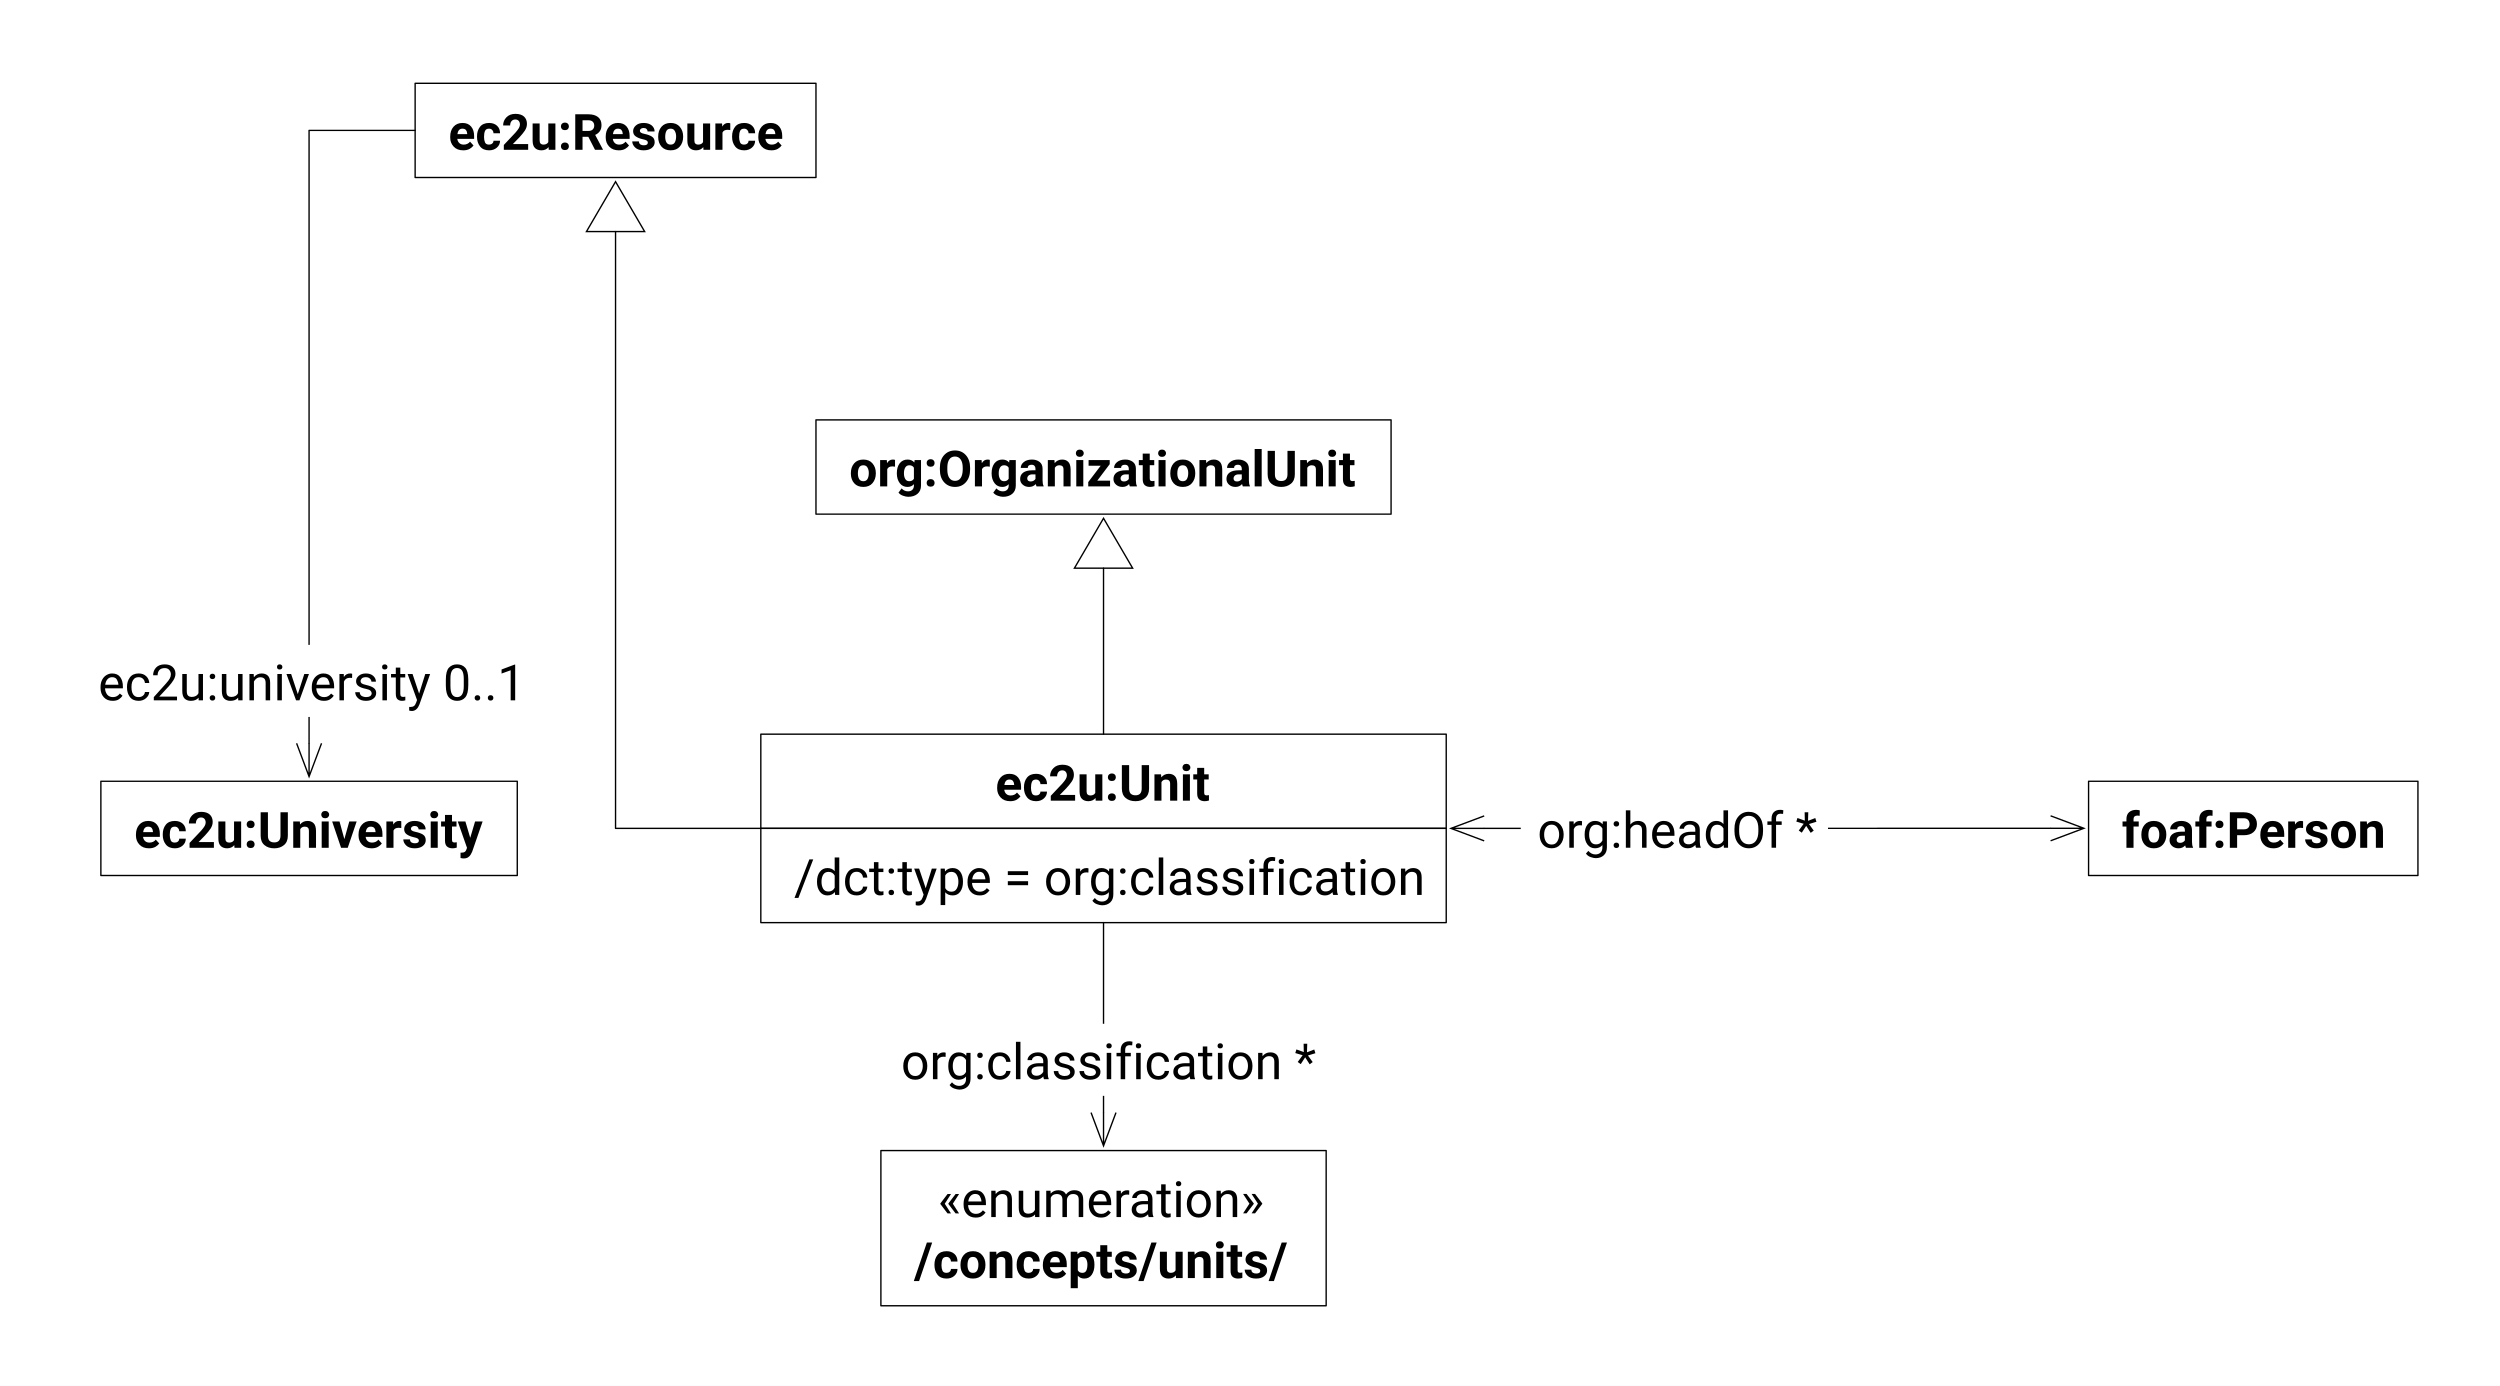
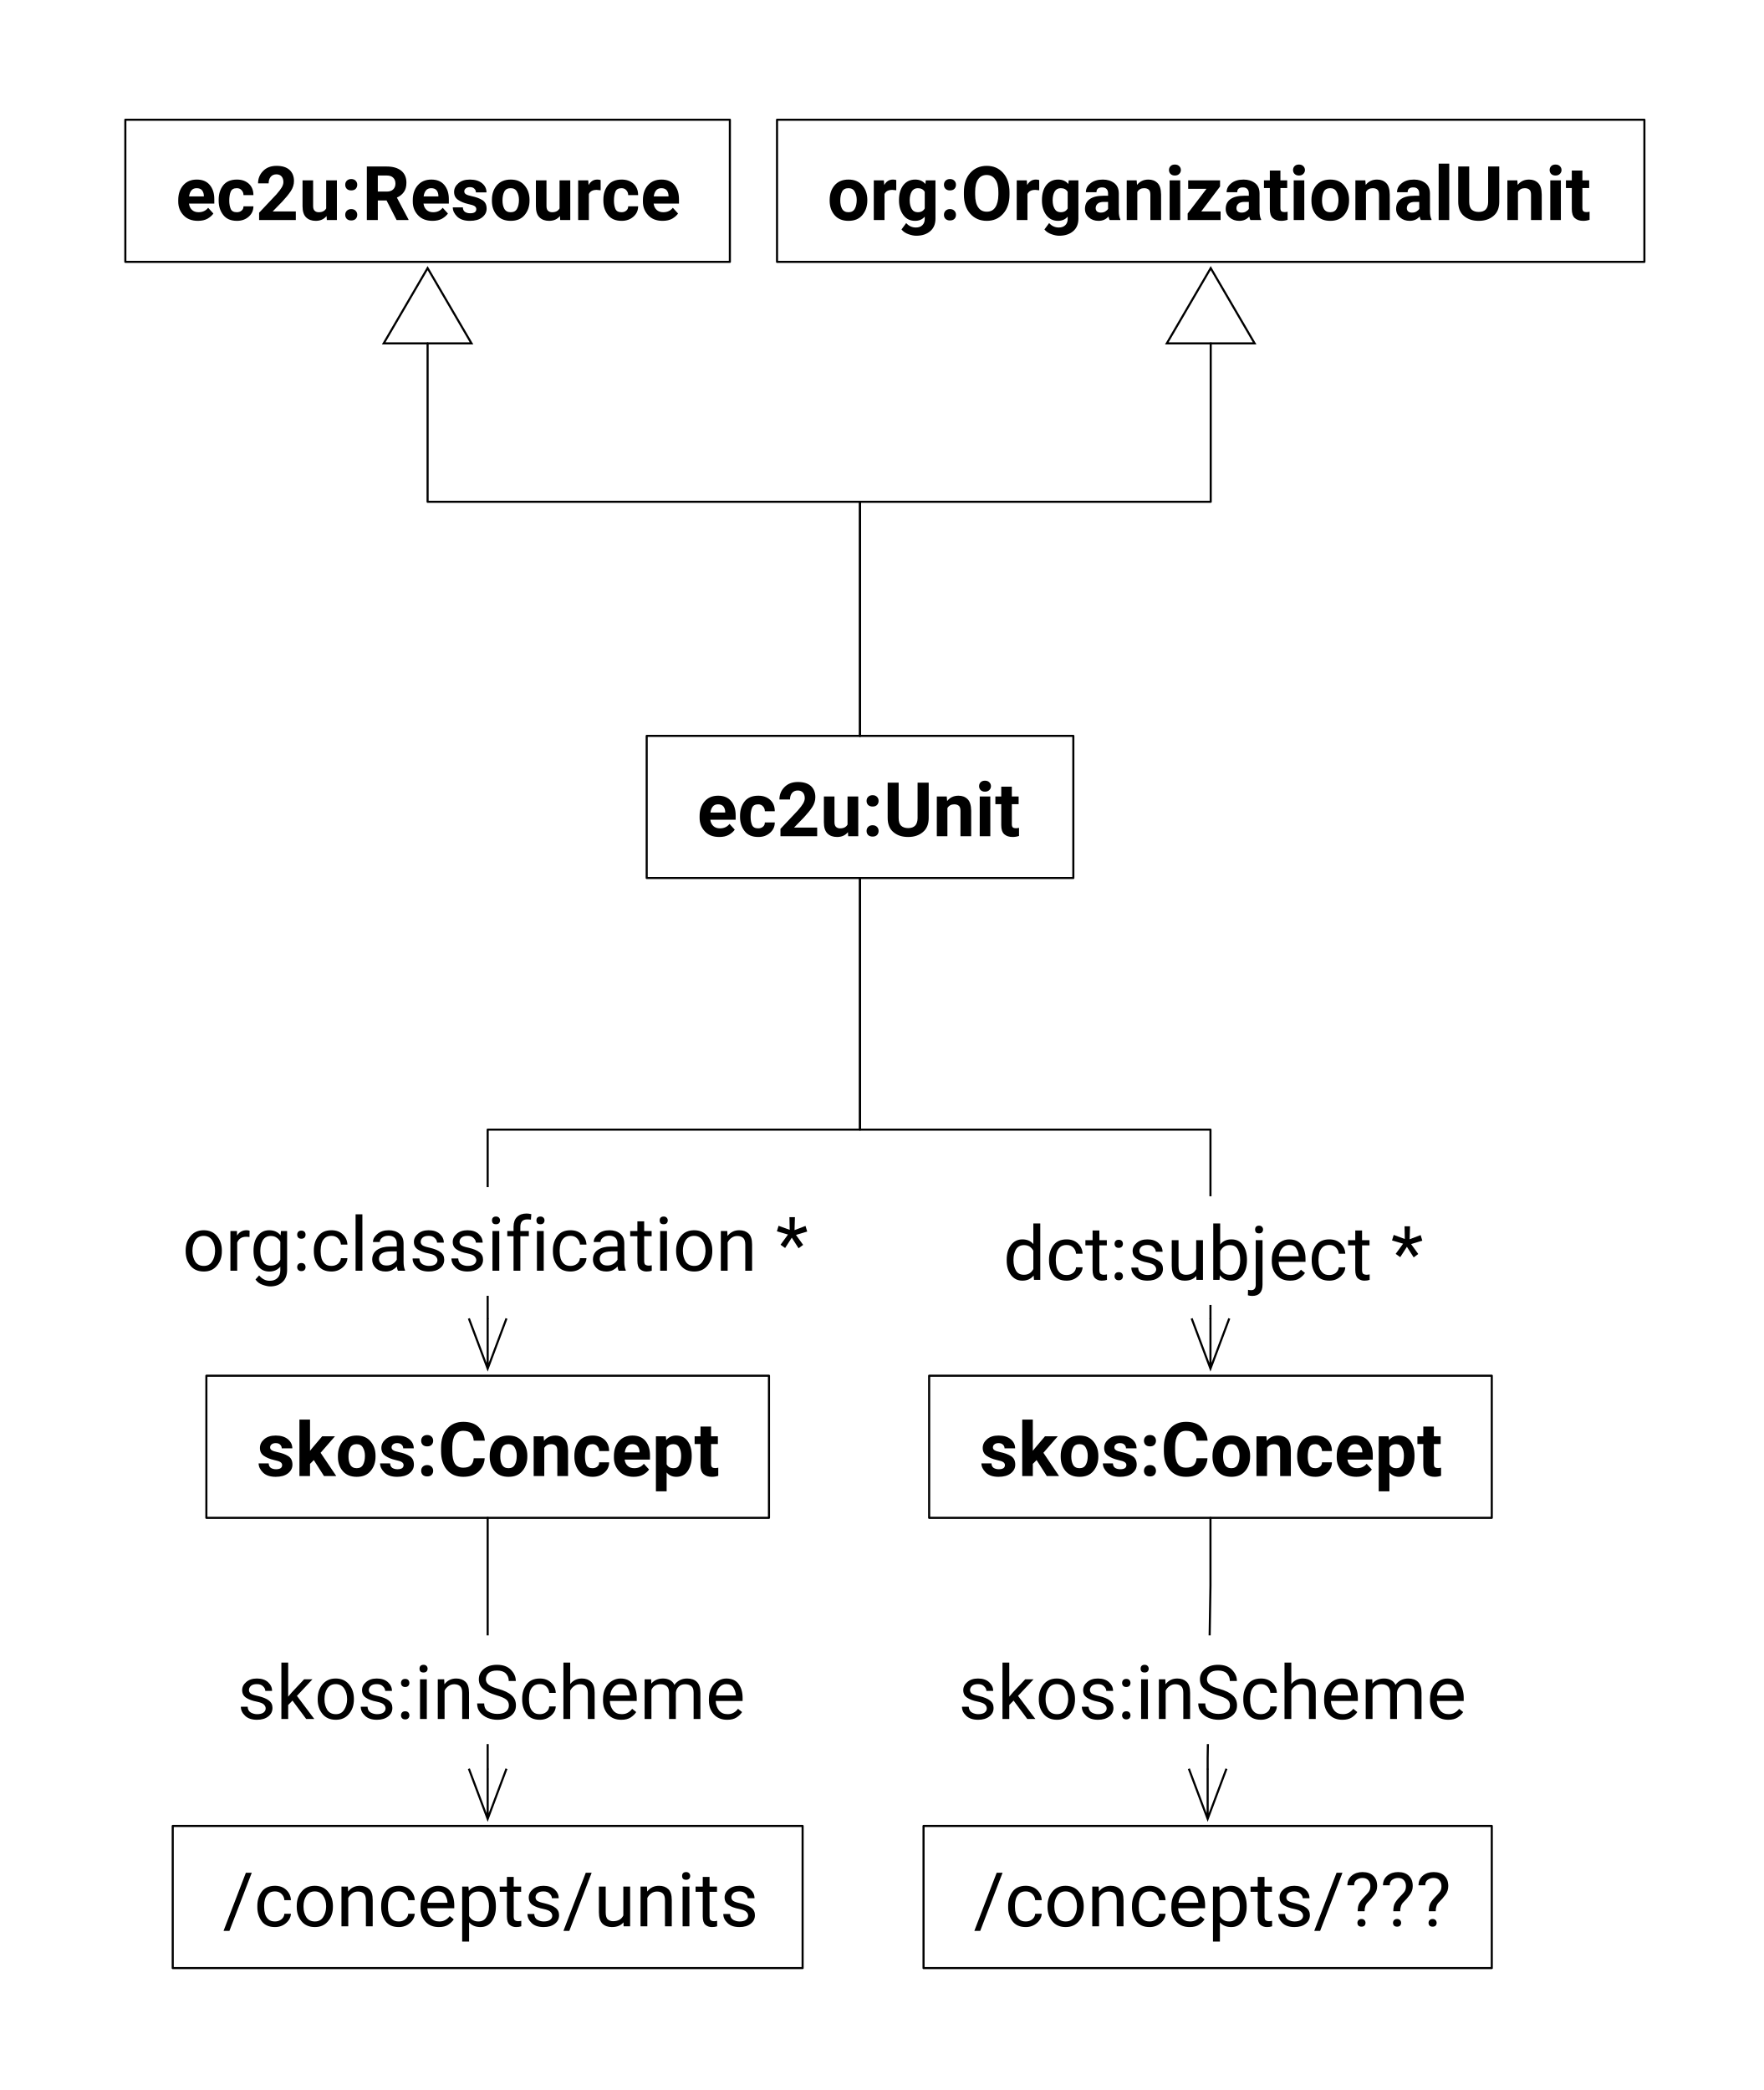
- <svg xmlns="http://www.w3.org/2000/svg" xmlns:xlink="http://www.w3.org/1999/xlink" version="1.1" viewBox="407 100 451 250" width="451" height="250">
+ <svg xmlns="http://www.w3.org/2000/svg" xmlns:xlink="http://www.w3.org/1999/xlink" version="1.1" viewBox="508 143 211 250" width="211" height="250">
  <defs>
    <marker orient="auto" overflow="visible" markerUnits="strokeWidth" id="UMLInheritance_Marker" stroke-linejoin="miter" stroke-miterlimit="10" viewBox="-1 -22 38 44" markerWidth="38" markerHeight="44" color="black">
      <g>
        <path d="M 36 0 L 0 -21 L 0 21 Z" fill="none" stroke="currentColor" stroke-width="1" />
      </g>
    </marker>
    <marker orient="auto" overflow="visible" markerUnits="strokeWidth" id="StickArrow_Marker" stroke-linejoin="miter" stroke-miterlimit="10" viewBox="-1 -10 26 20" markerWidth="26" markerHeight="20" color="black">
      <g>
        <path d="M 24 0 L 0 0 M 0 -9 L 24 0 L 0 9" fill="none" stroke="currentColor" stroke-width="1" />
      </g>
    </marker>
-     <marker orient="auto" overflow="visible" markerUnits="strokeWidth" id="StickArrow_Marker_2" stroke-linejoin="miter" stroke-miterlimit="10" viewBox="-25 -10 26 20" markerWidth="26" markerHeight="20" color="black">
-       <g>
-         <path d="M -24 0 L 0 0 M 0 9 L -24 0 L 0 -9" fill="none" stroke="currentColor" stroke-width="1" />
-       </g>
-     </marker>
  </defs>
-   <g id="units" stroke-dasharray="none" stroke-opacity="1" fill="none" fill-opacity="1" stroke="none">
-     <rect fill="white" x="407" y="100" width="451" height="250" />
+   <g id="units" stroke-opacity="1" stroke-dasharray="none" fill="none" stroke="none" fill-opacity="1">
+     <rect fill="white" x="508" y="143" width="211" height="250" />
    <g id="units_Layer_1">
      <g id="Group_369">
        <g id="Graphic_371">
-           <rect x="544.252" y="232.441" width="123.647" height="17" fill="white" />
-           <rect x="544.252" y="232.441" width="123.647" height="17" stroke="black" stroke-linecap="round" stroke-linejoin="round" stroke-width=".25" />
-           <text transform="translate(586.5596 235.4409)" fill="black">
+           <rect x="585.354" y="231.024" width="51.032" height="17" fill="white" />
+           <rect x="585.354" y="231.024" width="51.032" height="17" stroke="black" stroke-linecap="round" stroke-linejoin="round" stroke-width=".25" />
+           <text transform="translate(591.3543 234.0236)" fill="black">
            <tspan font-family="Roboto" font-weight="bold" font-size="9" fill="black" x="0" y="9">
                            ec2u:Unit
-                         </tspan>
-           </text>
-         </g>
-         <g id="Graphic_370">
-           <rect x="544.252" y="249.441" width="123.647" height="17" fill="white" />
-           <rect x="544.252" y="249.441" width="123.647" height="17" stroke="black" stroke-linecap="round" stroke-linejoin="round" stroke-width=".25" />
-           <text transform="translate(550.252 252.4409)" fill="black">
-             <tspan font-family="Roboto" font-size="9" fill="black" x="0" y="9">/dct:type =
-                             org:classification
                        </tspan>
          </text>
        </g>
      </g>
      <g id="Group_367">
        <g id="Graphic_368">
-           <a xlink:href="https://www.w3.org/TR/vocab-org/#class-organizationalunit">
-             <rect x="554.201" y="175.748" width="103.749" height="17" fill="white" />
-             <rect x="554.201" y="175.748" width="103.749" height="17" stroke="black" stroke-linecap="round" stroke-linejoin="round" stroke-width=".25" />
-             <text transform="translate(560.2012 178.748)" fill="black">
+           <a xlink:href="agents.svg">
+             <rect x="600.945" y="157.323" width="103.749" height="17" fill="white" />
+             <rect x="600.945" y="157.323" width="103.749" height="17" stroke="black" stroke-linecap="round" stroke-linejoin="round" stroke-width=".25" />
+             <text transform="translate(606.9449 160.3228)" fill="black">
              <tspan font-family="Roboto" font-weight="bold" font-size="9" fill="black" x="0" y="9">
                                org:OrganizationalUnit
                            </tspan>
            </text>
          </a>
        </g>
      </g>
      <g id="Group_365">
        <g id="Graphic_366">
          <a xlink:href="resources.svg">
-             <rect x="481.89" y="115.025" width="72.311" height="17" fill="white" />
-             <rect x="481.89" y="115.025" width="72.311" height="17" stroke="black" stroke-linecap="round" stroke-linejoin="round" stroke-width=".25" />
-             <text transform="translate(487.8898 118.0249)" fill="black">
+             <rect x="522.992" y="157.323" width="72.311" height="17" fill="white" />
+             <rect x="522.992" y="157.323" width="72.311" height="17" stroke="black" stroke-linecap="round" stroke-linejoin="round" stroke-width=".25" />
+             <text transform="translate(528.9921 160.3228)" fill="black">
              <tspan font-family="Roboto" font-weight="bold" font-size="9" fill="black" x="0" y="9">
                                ec2u:Resource
                            </tspan>
            </text>
          </a>
        </g>
      </g>
      <g id="Line_364">
-         <line x1="606.076" y1="232.441" x2="606.076" y2="202.498" marker-end="url(#UMLInheritance_Marker)" stroke="black" stroke-linecap="round" stroke-linejoin="round" stroke-width=".25" />
+         <path d="M 610.87 231.024 L 610.87 203.024 L 652.819 203.024 L 652.819 184.073" marker-end="url(#UMLInheritance_Marker)" stroke="black" stroke-linecap="round" stroke-linejoin="round" stroke-width=".25" />
      </g>
      <g id="Line_363">
-         <path d="M 544.252 249.441 L 518.045 249.441 L 518.045 141.775" marker-end="url(#UMLInheritance_Marker)" stroke="black" stroke-linecap="round" stroke-linejoin="round" stroke-width=".25" />
+         <path d="M 610.87 231.024 L 610.87 203.024 L 559.147 203.024 L 559.147 184.073" marker-end="url(#UMLInheritance_Marker)" stroke="black" stroke-linecap="round" stroke-linejoin="round" stroke-width=".25" />
      </g>
-       <g id="Group_357">
-         <g id="Graphic_358">
-           <rect x="425.197" y="240.941" width="75.119" height="17" fill="white" />
-           <rect x="425.197" y="240.941" width="75.119" height="17" stroke="black" stroke-linecap="round" stroke-linejoin="round" stroke-width=".25" />
-           <text transform="translate(431.1968 243.9409)" fill="black">
-             <tspan font-family="Roboto" font-weight="bold" font-size="9" fill="black" x="0" y="9">
-                             ec2u:University
-                         </tspan>
-           </text>
-         </g>
+       <g id="Line_339">
+         <path d="M 610.87 248.024 L 610.87 278.124 L 566.333 278.124 L 566.333 300.709" marker-end="url(#StickArrow_Marker)" stroke="black" stroke-linecap="round" stroke-linejoin="round" stroke-width=".25" />
      </g>
-       <g id="Line_353">
-         <path d="M 481.89 123.525 L 462.756 123.525 L 462.756 234.091" marker-end="url(#StickArrow_Marker)" stroke="black" stroke-linecap="round" stroke-linejoin="round" stroke-width=".25" />
-       </g>
-       <g id="Graphic_352">
-         <rect x="421.73" y="216.337" width="82.052" height="13" fill="white" />
-         <text transform="translate(424.7303 217.3368)" fill="black">
-           <tspan font-family="Roboto" font-size="9" fill="black" x="0" y="9">ec2u:university 0..1</tspan>
+       <g id="Graphic_338">
+         <rect x="525.709" y="285.002" width="81.248" height="13" fill="white" />
+         <text transform="translate(528.709 286.0015)" fill="black">
+           <tspan font-family="Roboto" font-size="9" fill="black" x="1.094" y="9">org:classification *
+                     </tspan>
        </text>
      </g>
-       <g id="Group_345">
-         <g id="Graphic_346">
-           <a xlink:href="http://xmlns.com/foaf/spec/#term_Person">
-             <rect x="783.779" y="240.941" width="59.417" height="17" fill="white" />
-             <rect x="783.779" y="240.941" width="59.417" height="17" stroke="black" stroke-linecap="round" stroke-linejoin="round" stroke-width=".25" />
-             <text transform="translate(789.7795 243.9409)" fill="black">
-               <tspan font-family="Roboto" font-weight="bold" font-size="9" fill="black" x="0" y="9">foaf:Person</tspan>
+       <g id="Group_374">
+         <g id="Graphic_375">
+           <a xlink:href="concepts.svg">
+             <rect x="619.141" y="307.559" width="67.296" height="17" fill="white" />
+             <rect x="619.141" y="307.559" width="67.296" height="17" stroke="black" stroke-linecap="round" stroke-linejoin="round" stroke-width=".25" />
+             <text transform="translate(625.1413 310.5591)" fill="black">
+               <tspan font-family="Roboto" font-weight="bold" font-size="9" fill="black" x="0" y="9">
+                                 skos:Concept
+                             </tspan>
            </text>
          </a>
        </g>
      </g>
-       <g id="Group_340">
-         <g id="Graphic_341">
-           <rect x="565.913" y="307.559" width="80.326" height="28" fill="white" />
-           <rect x="565.913" y="307.559" width="80.326" height="28" stroke="black" stroke-linecap="round" stroke-linejoin="round" stroke-width=".25" />
-           <text transform="translate(571.9126 310.5591)" fill="black">
-             <tspan font-family="Roboto" font-size="9" fill="black" x="4.289" y="9">«enumeration»</tspan>
-             <tspan font-family="Roboto" font-weight="bold" font-size="9" fill="black" x="0" y="20">
-                             /concepts/units/
-                         </tspan>
-           </text>
+       <g id="Line_376">
+         <path d="M 610.87 248.024 L 610.87 278.124 L 652.789 278.124 L 652.789 300.709" marker-end="url(#StickArrow_Marker)" stroke="black" stroke-linecap="round" stroke-linejoin="round" stroke-width=".25" />
+       </g>
+       <g id="Graphic_377">
+         <rect x="624.993" y="286.094" width="55.592" height="13" fill="white" />
+         <text transform="translate(627.9934 287.094)" fill="black">
+           <tspan font-family="Roboto" font-size="9" fill="black" x="0" y="9">dct:subject *</tspan>
+         </text>
+       </g>
+       <g id="Group_378">
+         <g id="Graphic_379">
+           <a xlink:href="agents.svg">
+             <rect x="528.661" y="361.417" width="75.343" height="17" fill="white" />
+             <rect x="528.661" y="361.417" width="75.343" height="17" stroke="black" stroke-linecap="round" stroke-linejoin="round" stroke-width=".25" />
+             <text transform="translate(534.6614 364.4173)" fill="black">
+               <tspan font-family="Roboto" font-size="9" fill="black" x="0" y="9">/concepts/units</tspan>
+             </text>
+           </a>
        </g>
      </g>
-       <g id="Line_339">
-         <line x1="606.076" y1="266.441" x2="606.076" y2="300.709" marker-end="url(#StickArrow_Marker)" stroke="black" stroke-linecap="round" stroke-linejoin="round" stroke-width=".25" />
+       <g id="Group_380">
+         <g id="Graphic_381">
+           <a xlink:href="concepts.svg">
+             <rect x="532.685" y="307.559" width="67.296" height="17" fill="white" />
+             <rect x="532.685" y="307.559" width="67.296" height="17" stroke="black" stroke-linecap="round" stroke-linejoin="round" stroke-width=".25" />
+             <text transform="translate(538.6846 310.5591)" fill="black">
+               <tspan font-family="Roboto" font-weight="bold" font-size="9" fill="black" x="0" y="9">
+                                 skos:Concept
+                             </tspan>
+             </text>
+           </a>
+         </g>
      </g>
-       <g id="Graphic_338">
-         <rect x="565.452" y="284.69" width="81.248" height="13" fill="white" />
-         <text transform="translate(568.4519 285.6905)" fill="black">
-           <tspan font-family="Roboto" font-size="9" fill="black" x="1.094" y="9">org:classification *
-                     </tspan>
+       <g id="Line_382">
+         <line x1="566.333" y1="324.559" x2="566.333" y2="354.567" marker-end="url(#StickArrow_Marker)" stroke="black" stroke-linecap="round" stroke-linejoin="round" stroke-width=".25" />
+       </g>
+       <g id="Graphic_383">
+         <rect x="533.389" y="338.622" width="65.889" height="13" fill="white" />
+         <text transform="translate(536.3885 339.6217)" fill="black">
+           <tspan font-family="Roboto" font-size="9" fill="black" x="0" y="9">skos:inScheme</tspan>
        </text>
      </g>
-       <g id="Line_328">
-         <path d="M 776.929 249.425 L 675.999 249.441 L 674.749 249.441" marker-end="url(#StickArrow_Marker)" marker-start="url(#StickArrow_Marker_2)" stroke="black" stroke-linecap="round" stroke-linejoin="round" stroke-width=".25" />
+       <g id="Group_384">
+         <g id="Graphic_385">
+           <a xlink:href="agents.svg">
+             <rect x="618.469" y="361.417" width="67.969" height="17" fill="white" />
+             <rect x="618.469" y="361.417" width="67.969" height="17" stroke="black" stroke-linecap="round" stroke-linejoin="round" stroke-width=".25" />
+             <text transform="translate(624.4689 364.4173)" fill="black">
+               <tspan font-family="Roboto" font-size="9" fill="black" x="0" y="9">/concepts/???</tspan>
+             </text>
+           </a>
+         </g>
      </g>
-       <g id="Graphic_326">
-         <rect x="681.346" y="242.936" width="55.425" height="13" fill="white" />
-         <text transform="translate(684.3463 243.9358)" fill="black">
-           <tspan font-family="Roboto" font-size="9" fill="black" x="0" y="9">org:headOf *</tspan>
+       <g id="Line_386">
+         <path d="M 652.789 324.559 L 652.789 332.659 L 652.453 353.317 L 652.453 354.567" marker-end="url(#StickArrow_Marker)" stroke="black" stroke-linecap="round" stroke-linejoin="round" stroke-width=".25" />
+       </g>
+       <g id="Graphic_387">
+         <rect x="619.642" y="338.622" width="65.889" height="13" fill="white" />
+         <text transform="translate(622.6424 339.6216)" fill="black">
+           <tspan font-family="Roboto" font-size="9" fill="black" x="0" y="9">skos:inScheme</tspan>
        </text>
      </g>
    </g>
  </g>
</svg>
